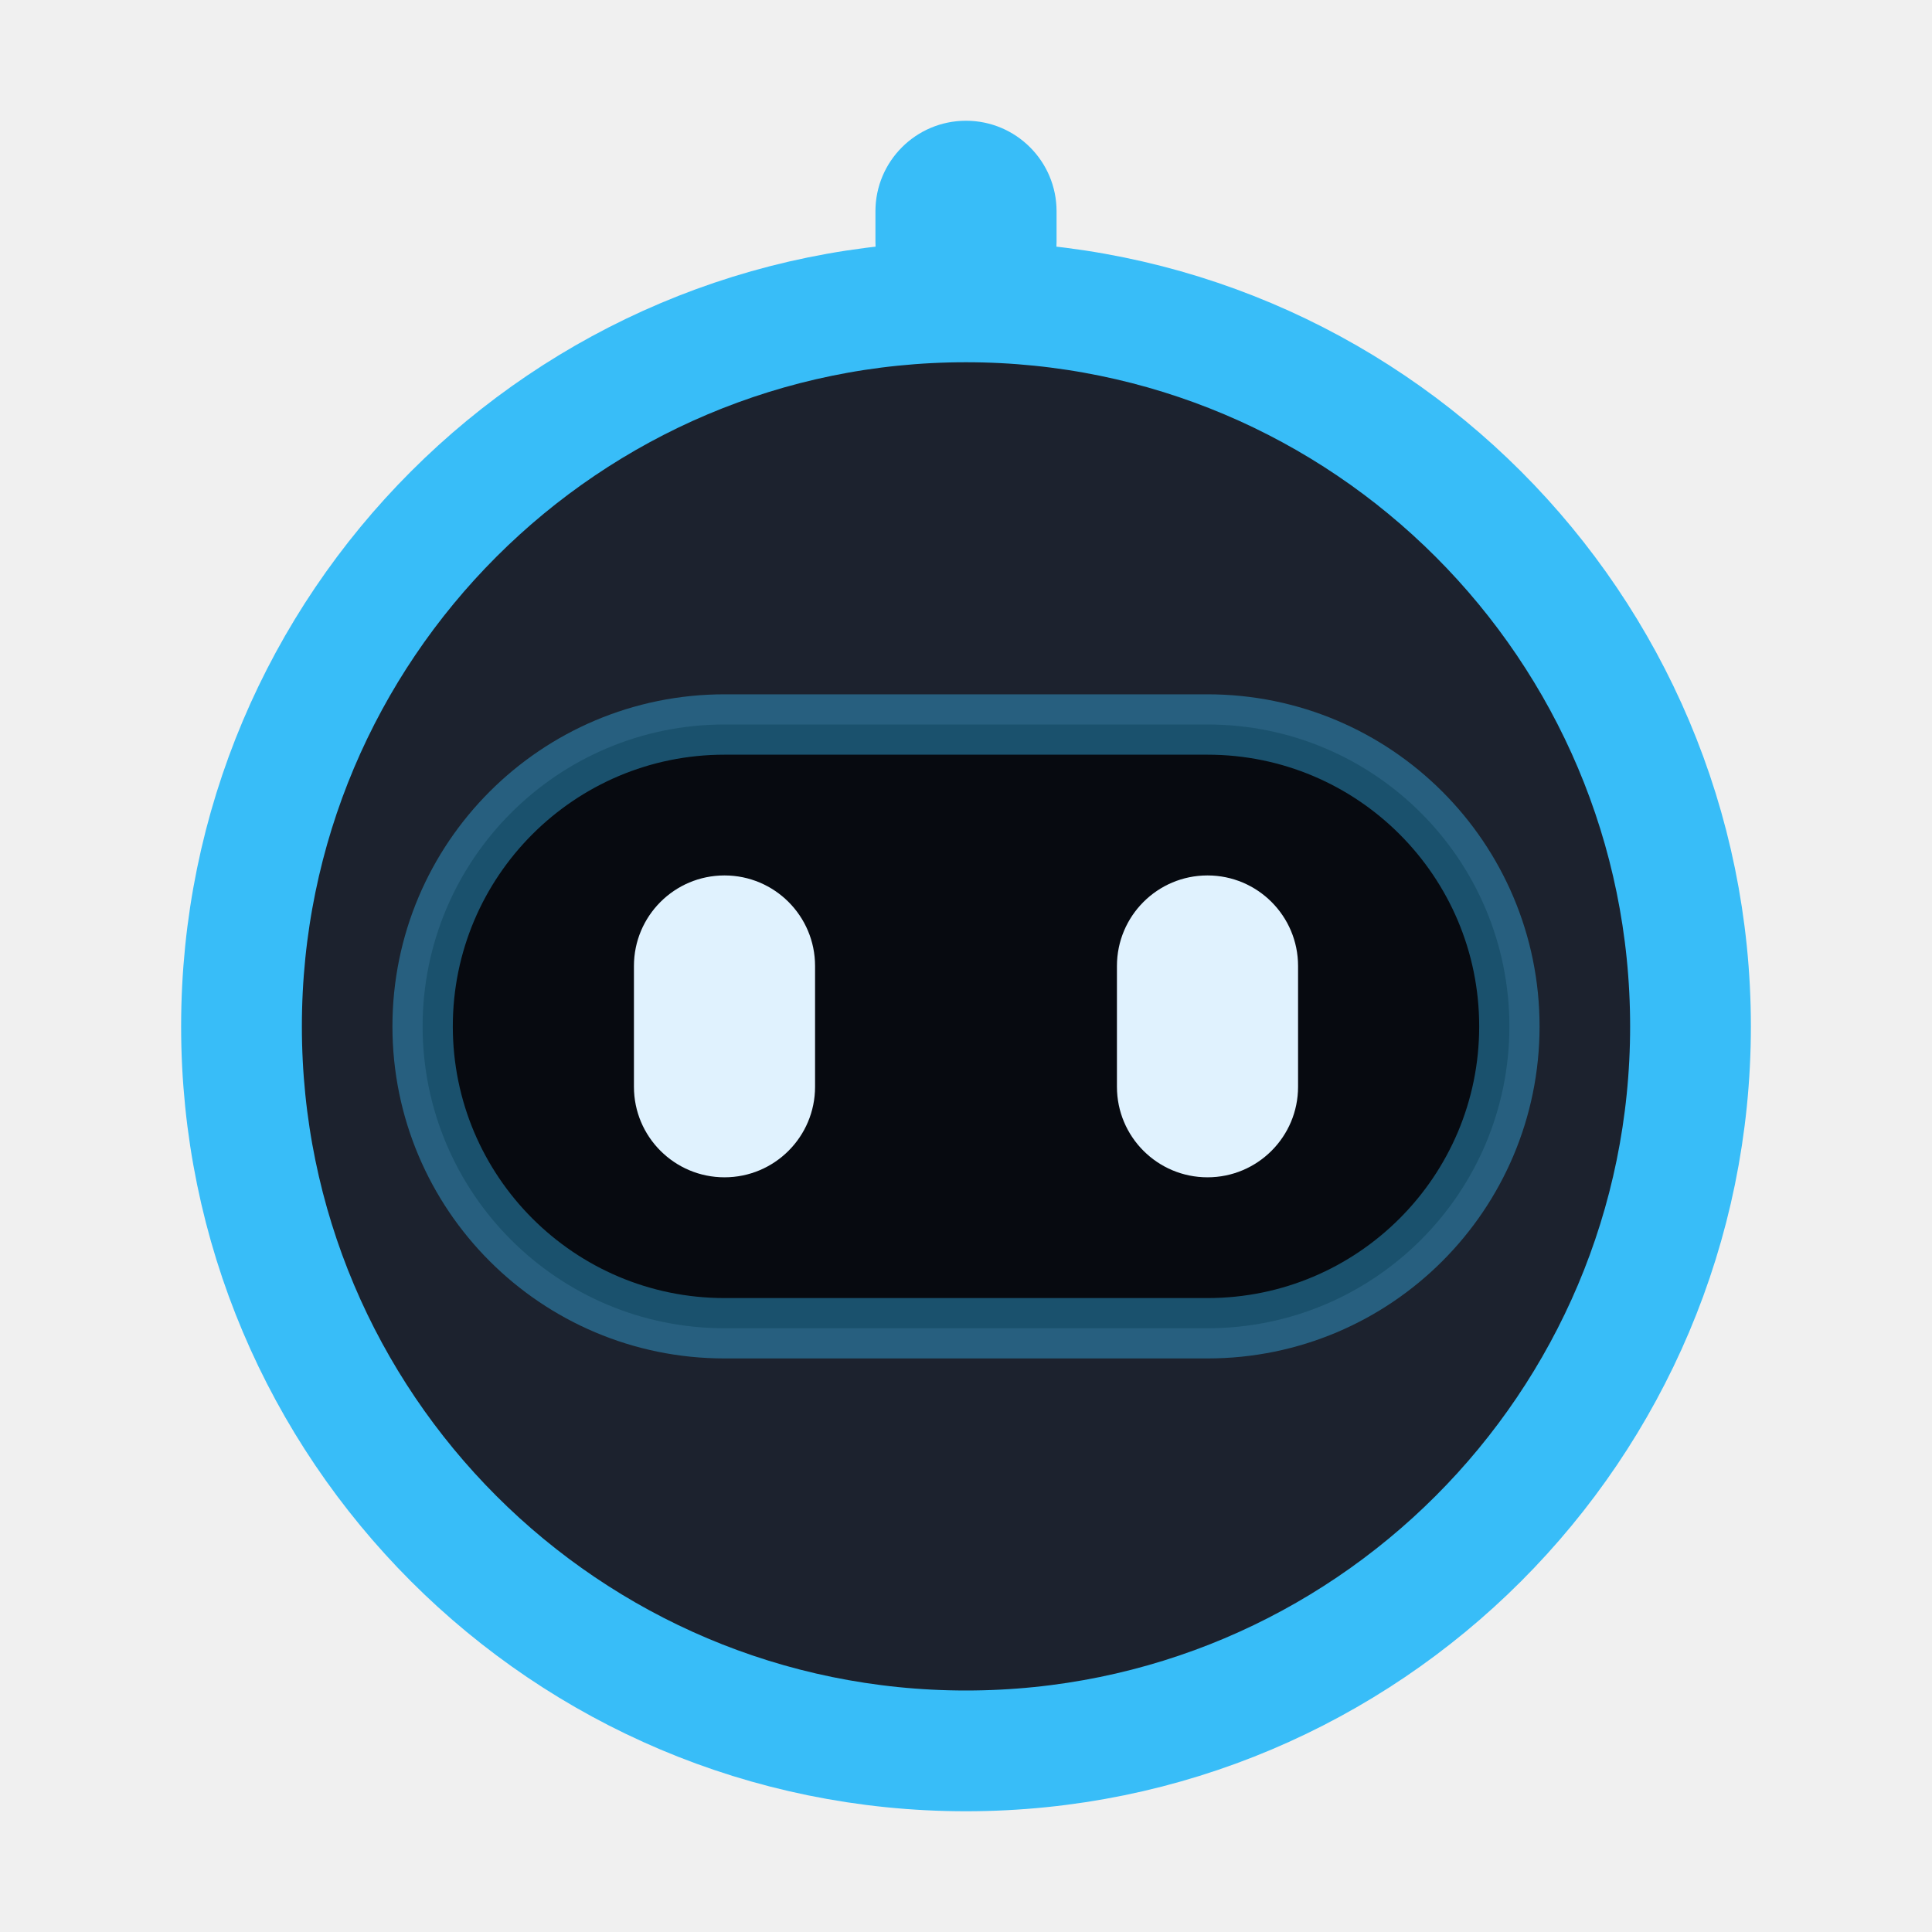
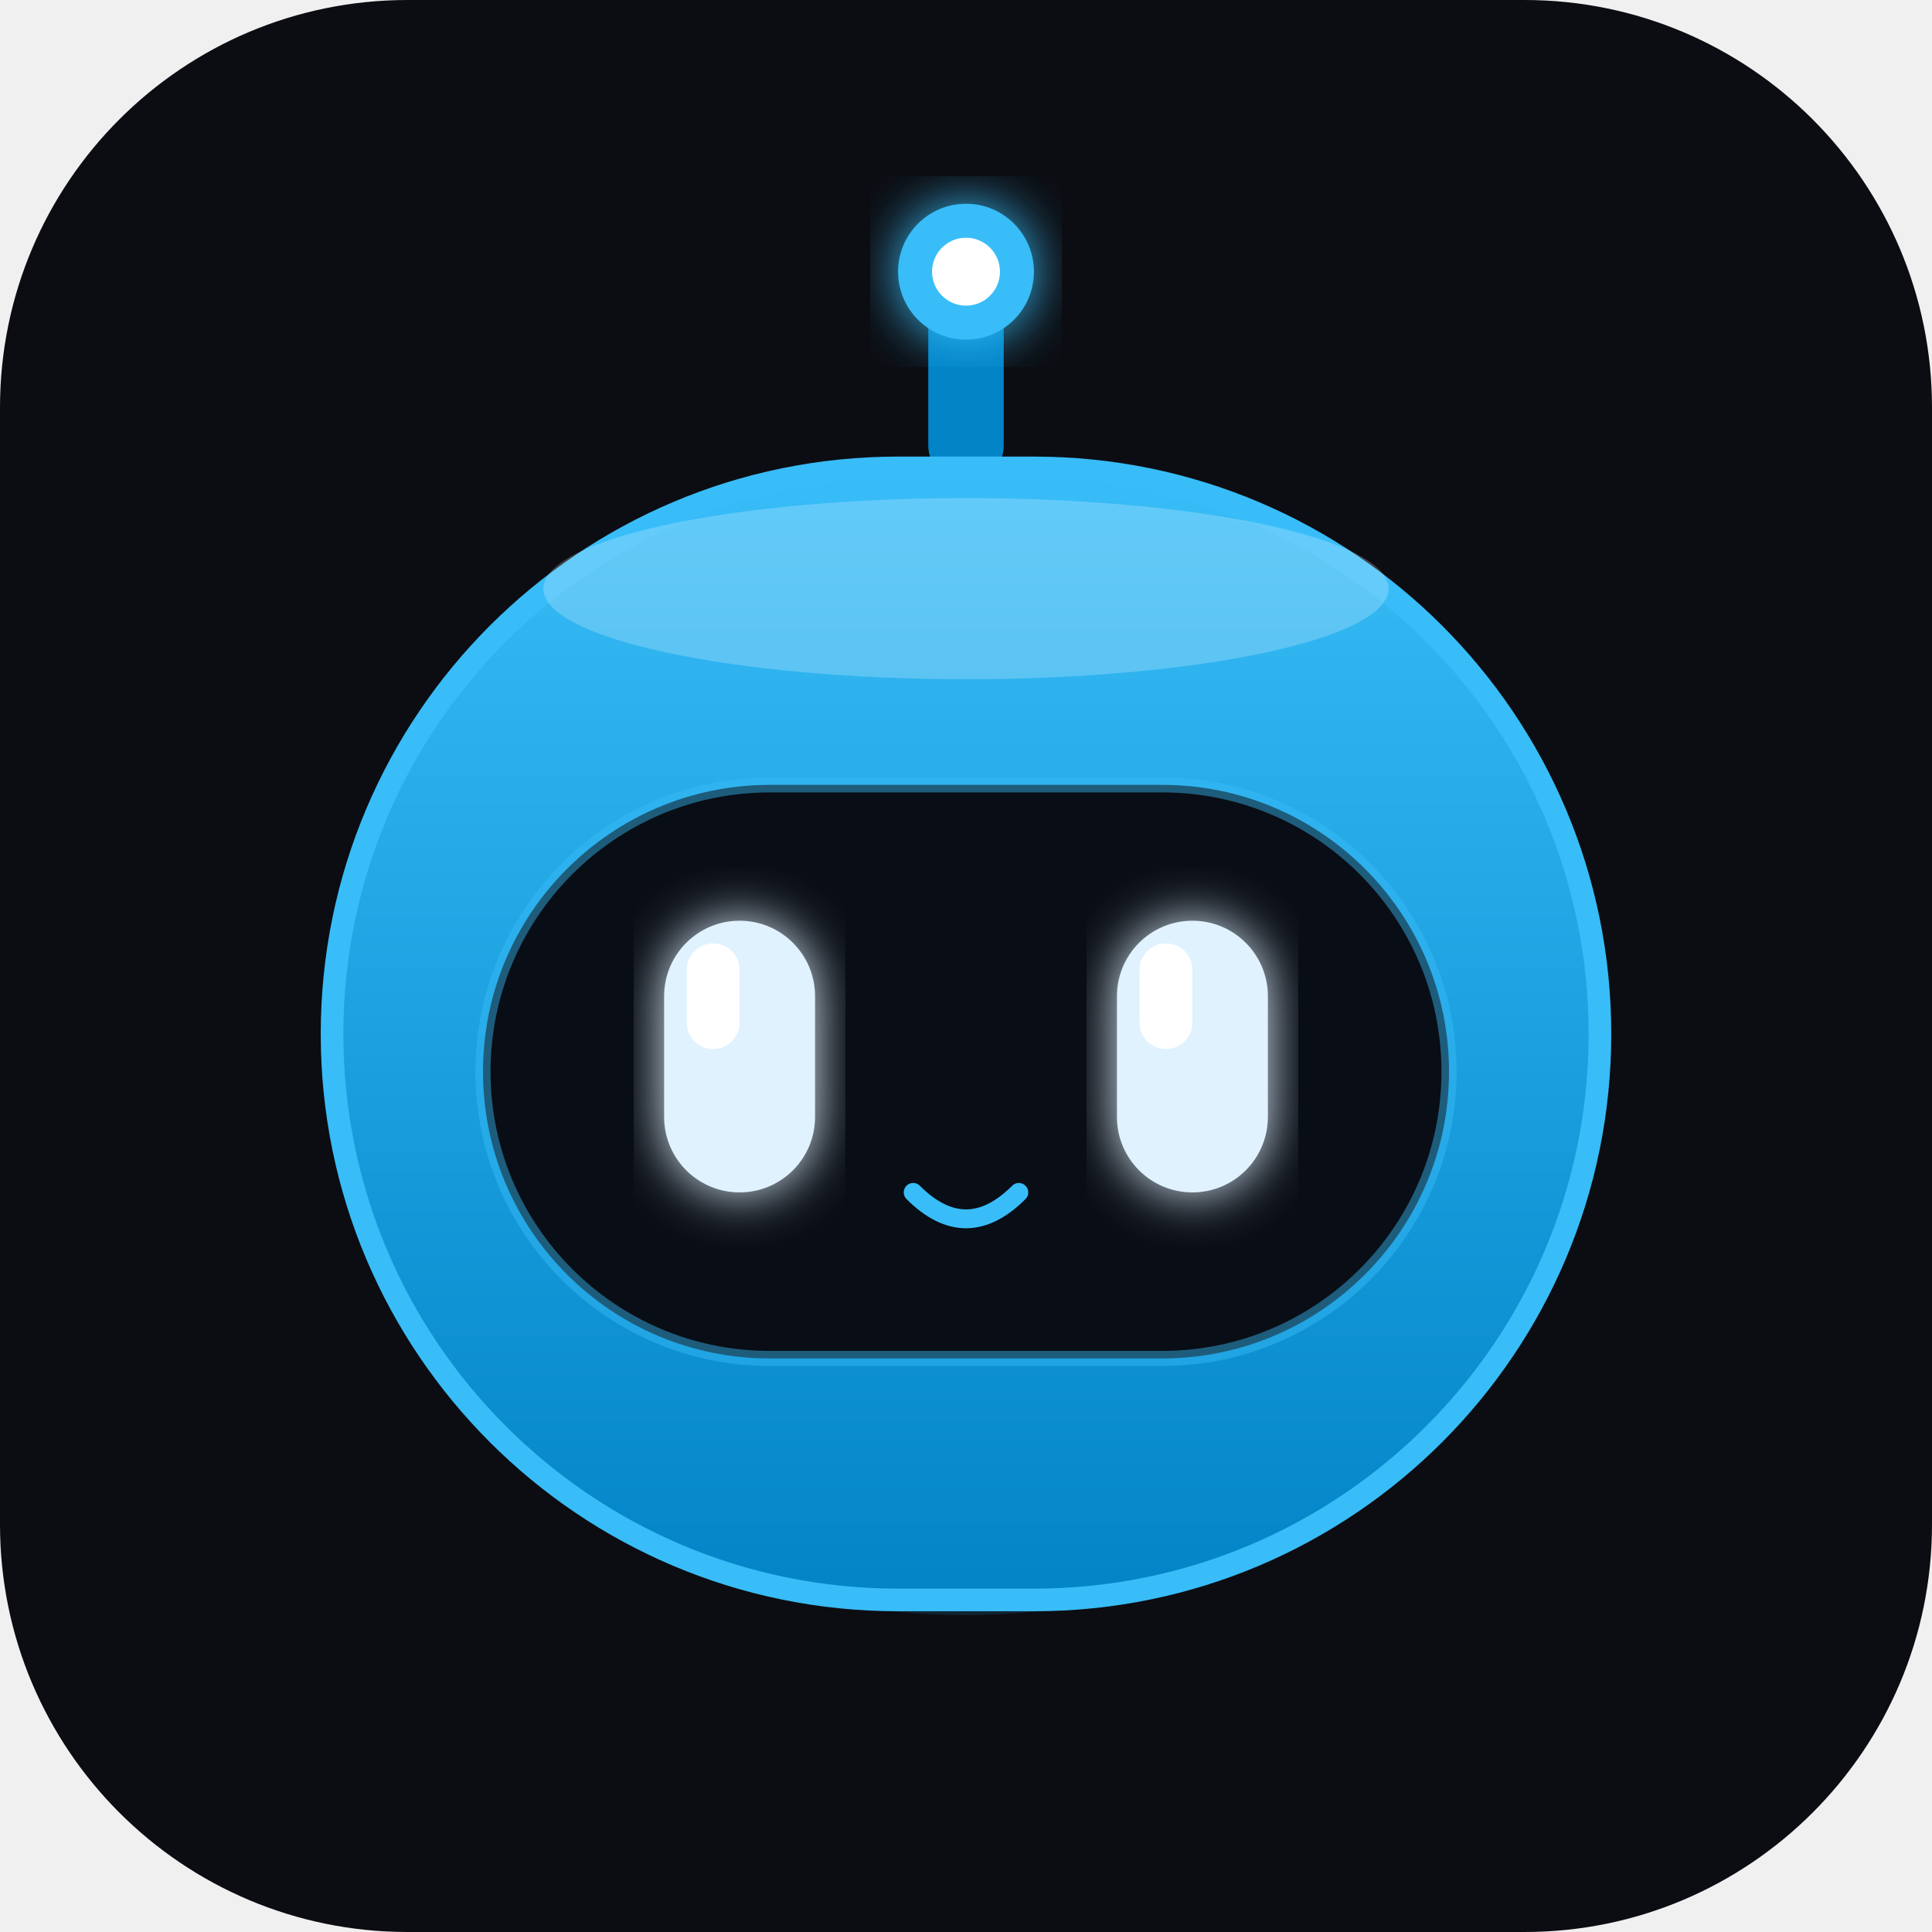
- <svg xmlns="http://www.w3.org/2000/svg" viewBox="0 0 64 64" fill="none">
-   <circle cx="32" cy="34" r="24" fill="#1C222E" stroke="#38BDF8" stroke-width="4" />
-   <rect x="29" y="4" width="6" height="7" rx="3" fill="#38BDF8" />
-   <rect x="14" y="24" width="36" height="20" rx="10" fill="#070A10" stroke="#38BDF8" stroke-opacity="0.4" stroke-width="2" />
-   <rect x="21" y="29" width="6" height="10" rx="3" fill="#E0F2FE" />
-   <rect x="37" y="29" width="6" height="10" rx="3" fill="#E0F2FE" />
+ <svg xmlns="http://www.w3.org/2000/svg" viewBox="0 0 256 256" fill="none">
+   <defs>
+     <linearGradient id="kiboBg" x1="0%" y1="0%" x2="100%" y2="100%">
+       <stop offset="0%" stop-color="#0284C7" />
+       <stop offset="100%" stop-color="#0369A1" />
+     </linearGradient>
+     <linearGradient id="droidBody" x1="0%" y1="0%" x2="0%" y2="100%">
+       <stop offset="0%" stop-color="#38BDF8" />
+       <stop offset="100%" stop-color="#0284C7" />
+     </linearGradient>
+     <filter id="eyeGlow" x="-20%" y="-20%" width="140%" height="140%">
+       <feGaussianBlur stdDeviation="3.5" result="blur" />
+       <feMerge>
+         <feMergeNode in="blur" />
+         <feMergeNode in="SourceGraphic" />
+       </feMerge>
+     </filter>
+   </defs>
+   <rect width="256" height="256" rx="54" fill="#0C0D12" />
+   <ellipse cx="128" cy="138" rx="84" ry="76" fill="#38BDF8" fill-opacity="0.14" />
+   <rect x="123" y="36" width="10" height="28" rx="5" fill="#0284C7" />
+   <circle cx="128" cy="36" r="9" fill="#38BDF8" filter="url(#eyeGlow)" />
+   <circle cx="128" cy="36" r="4.5" fill="#FFFFFF" />
+   <rect x="44" y="62" width="168" height="150" rx="75" fill="url(#droidBody)" stroke="#38BDF8" stroke-width="3" />
+   <ellipse cx="128" cy="78" rx="56" ry="12" fill="#FFFFFF" fill-opacity="0.22" />
+   <rect x="64" y="104" width="128" height="76" rx="38" fill="#090D15" stroke="#38BDF8" stroke-width="2" stroke-opacity="0.45" />
+   <rect x="88" y="122" width="20" height="36" rx="10" fill="#E0F2FE" filter="url(#eyeGlow)" />
+   <rect x="91" y="125" width="7" height="14" rx="3.5" fill="#FFFFFF" />
+   <rect x="148" y="122" width="20" height="36" rx="10" fill="#E0F2FE" filter="url(#eyeGlow)" />
+   <rect x="151" y="125" width="7" height="14" rx="3.5" fill="#FFFFFF" />
+   <path d="M 121 158 Q 128 165 135 158" stroke="#38BDF8" stroke-width="2.5" stroke-linecap="round" fill="none" />
</svg>
